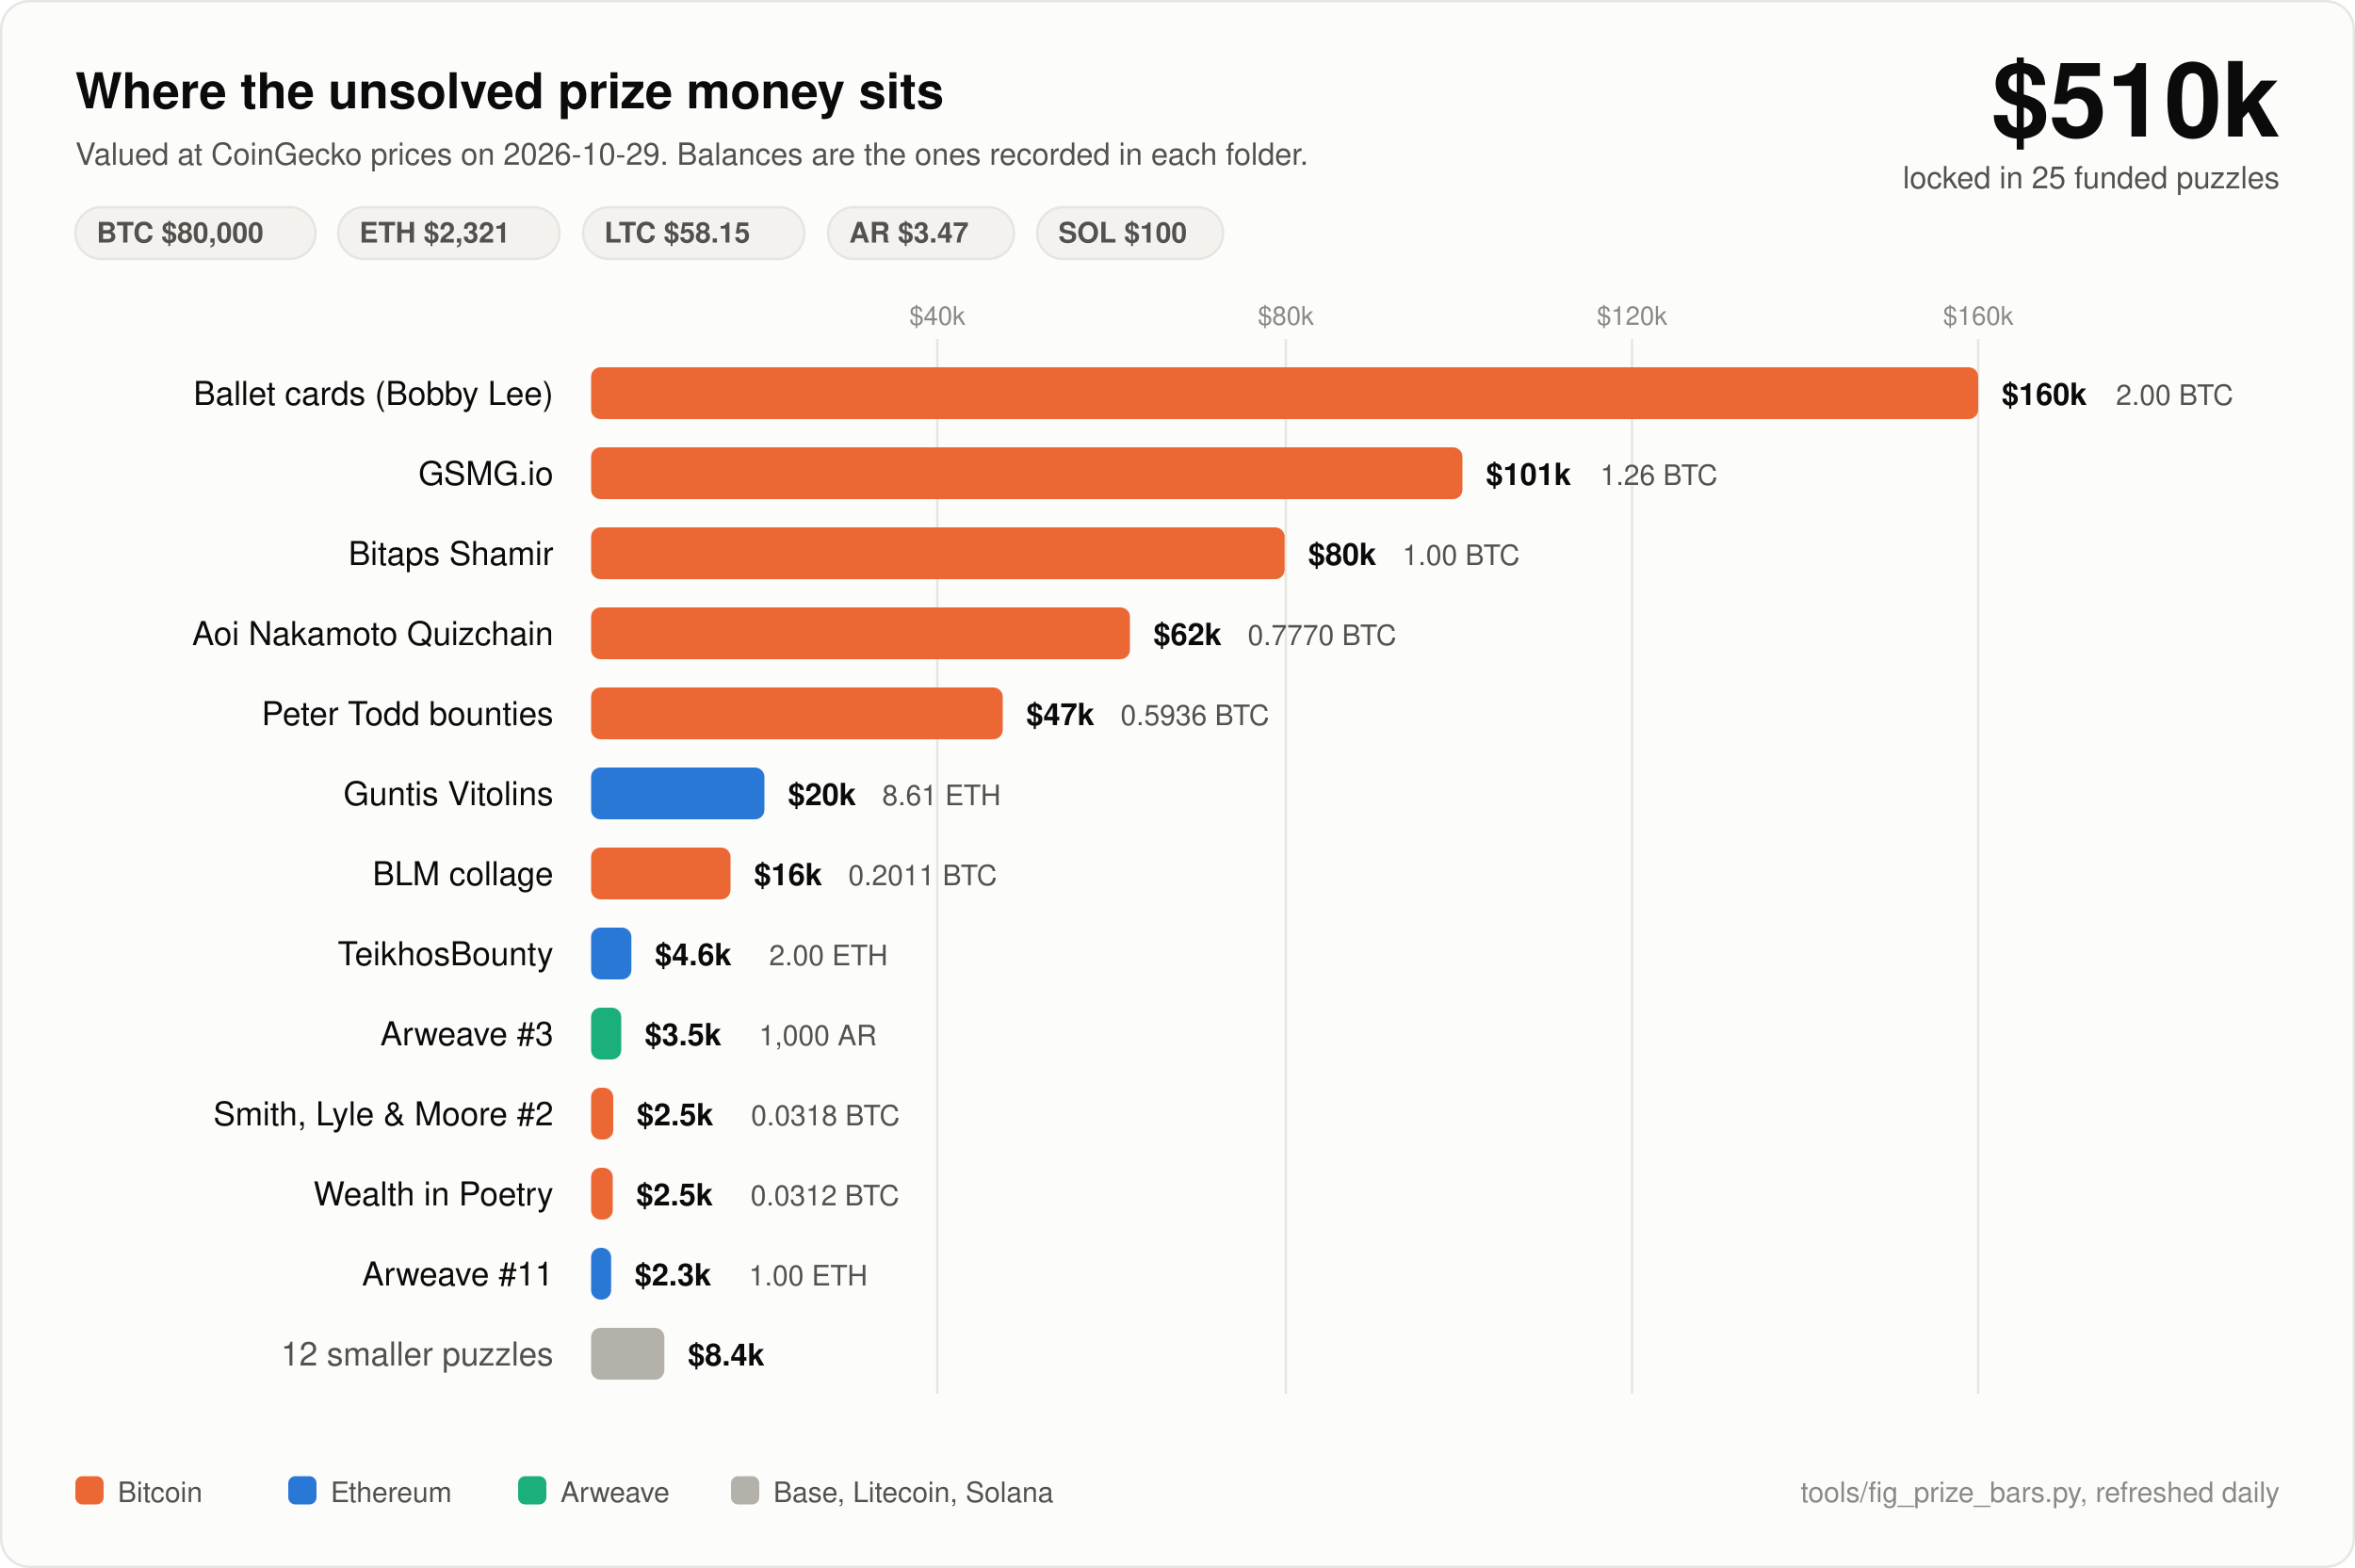
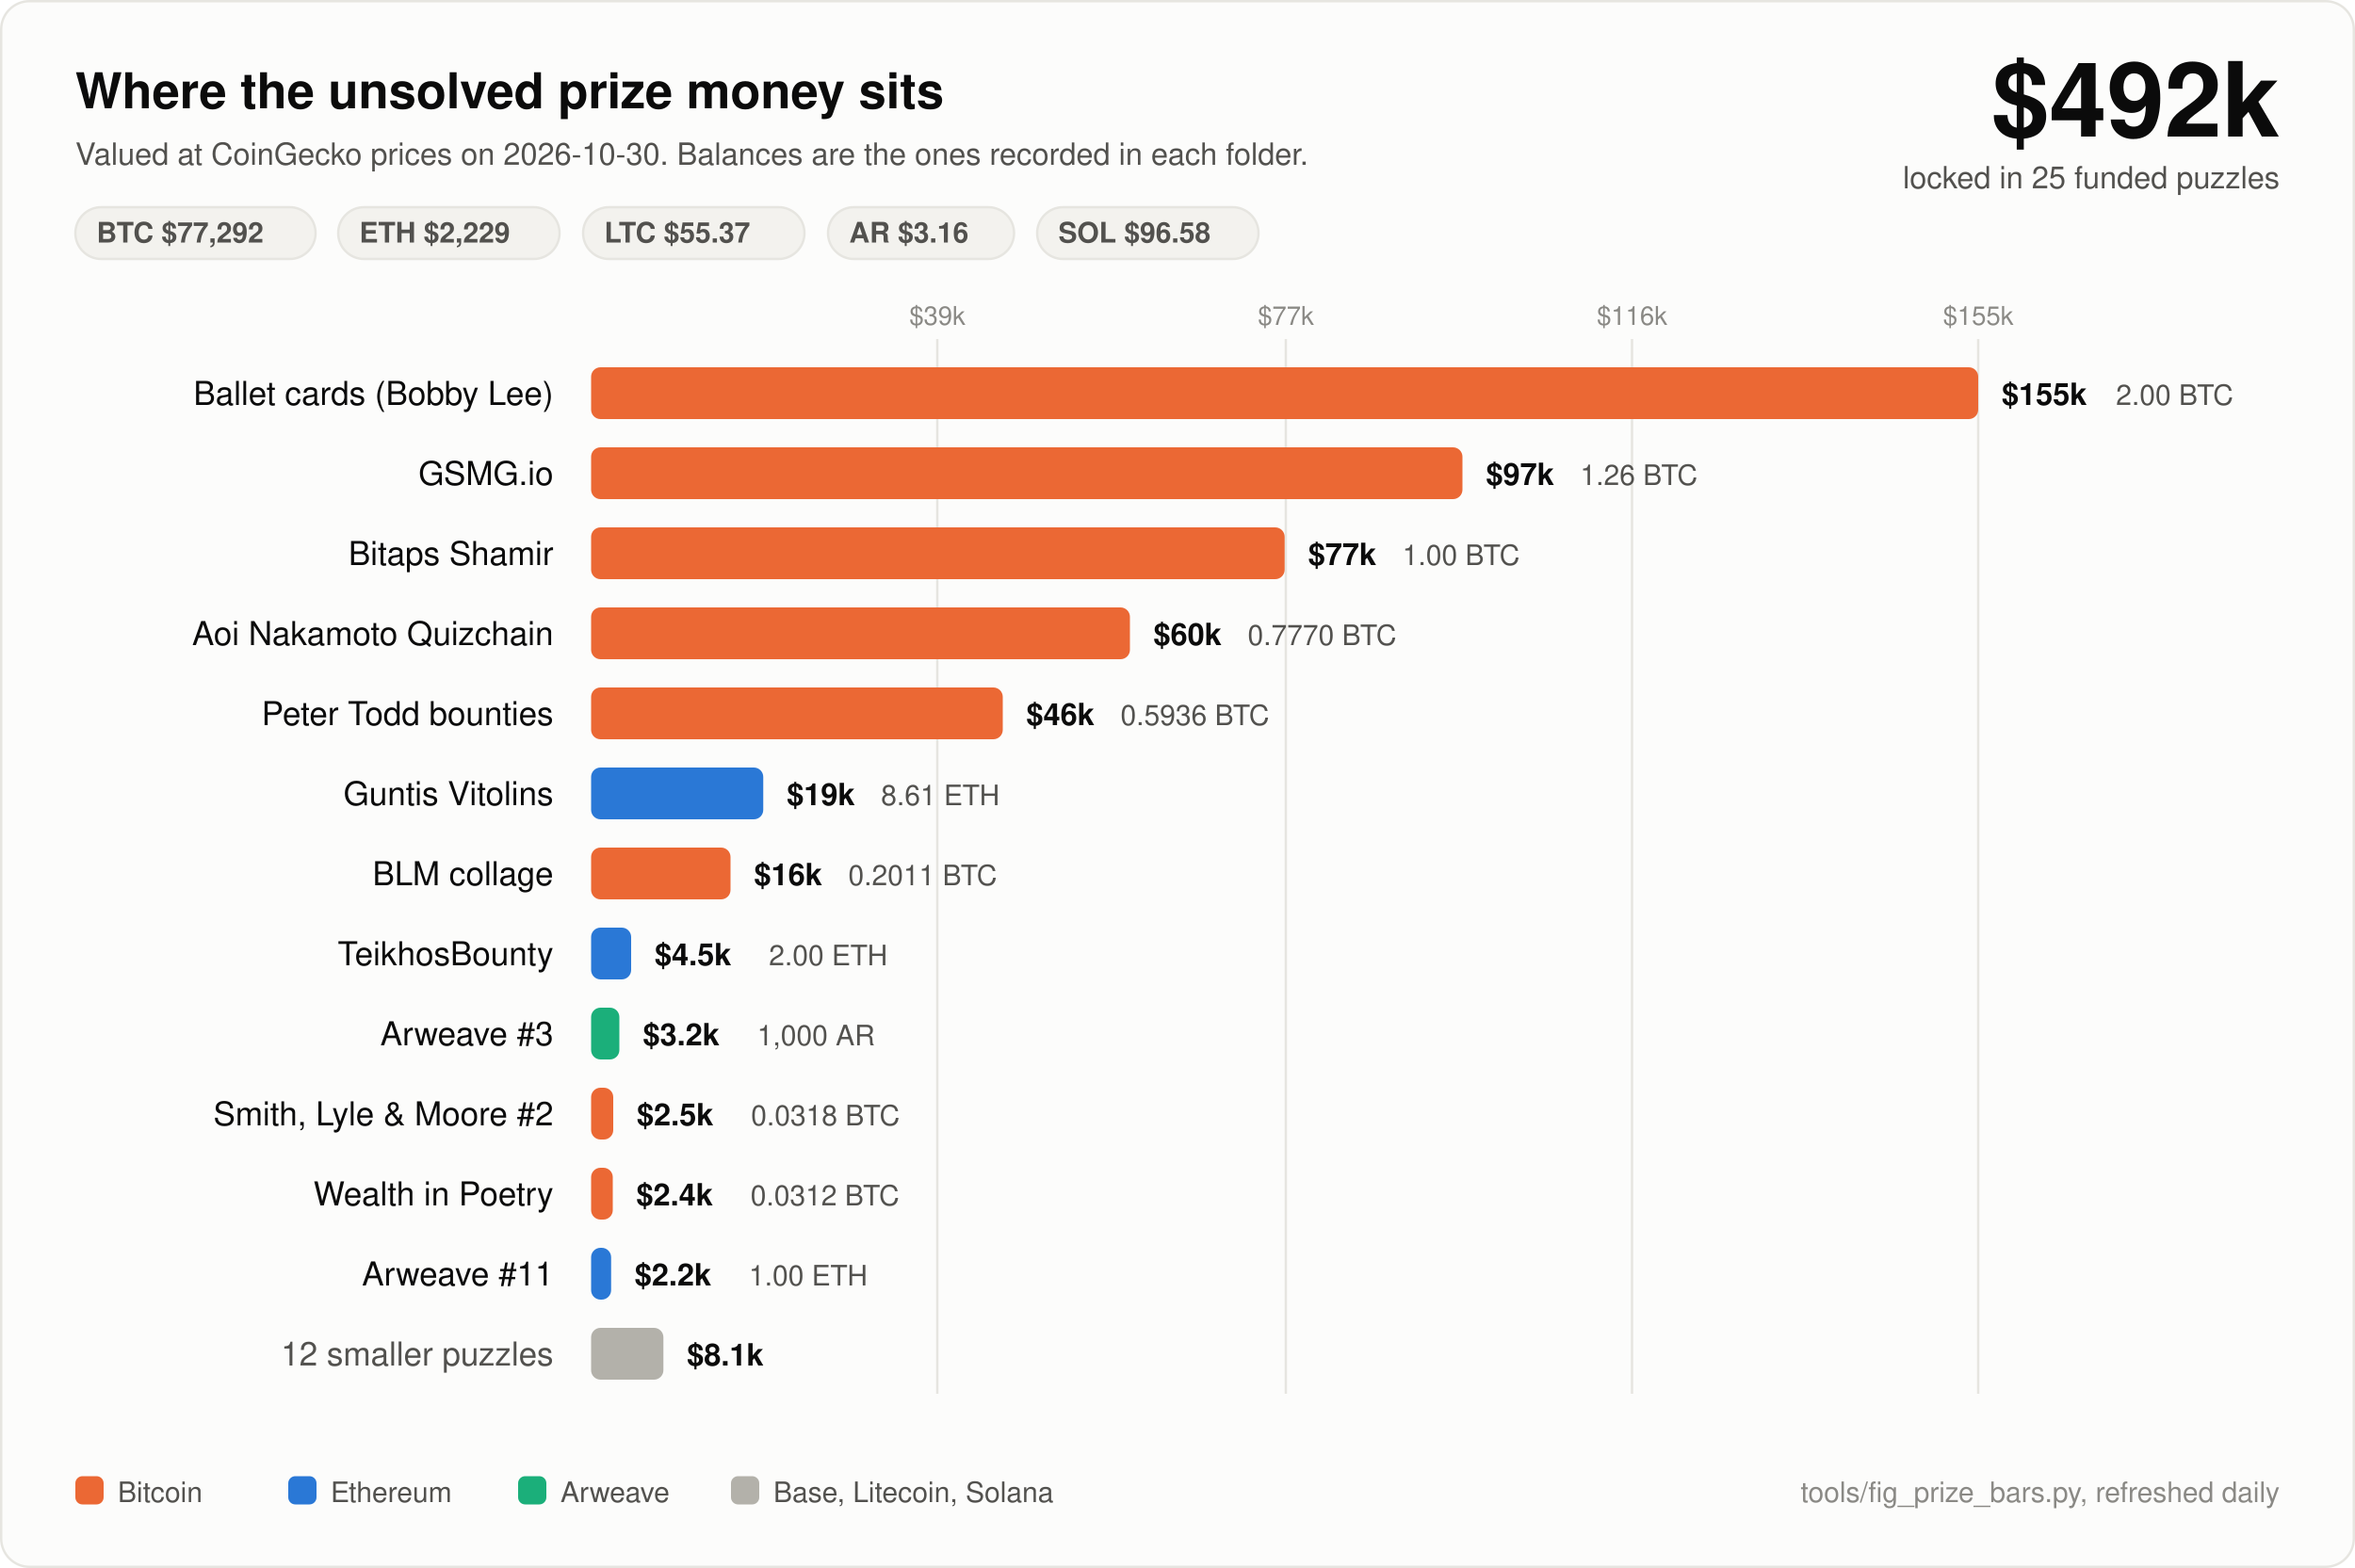
<svg xmlns="http://www.w3.org/2000/svg" width="1000" height="666" viewBox="0 0 1000 666" font-family="ui-sans-serif, -apple-system, Segoe UI, Helvetica, Arial, sans-serif">
  <rect x="0.5" y="0.5" width="999" height="665" rx="12" fill="#fcfcfb" stroke="#e6e5e0" />
  <text x="32" y="46" fill="#0b0b0b" font-size="21" font-weight="700">Where the unsolved prize money sits</text>
-   <text x="32" y="70" fill="#52514e" font-size="13">Valued at CoinGecko prices on 2026-10-29. Balances are the ones recorded in each folder.</text>
-   <text x="968" y="58" fill="#0b0b0b" font-size="44" font-weight="700" text-anchor="end">$510k</text>
+   <text x="32" y="70" fill="#52514e" font-size="13">Valued at CoinGecko prices on 2026-10-30. Balances are the ones recorded in each folder.</text>
+   <text x="968" y="58" fill="#0b0b0b" font-size="44" font-weight="700" text-anchor="end">$492k</text>
  <text x="968" y="80" fill="#52514e" font-size="13" text-anchor="end">locked in 25 funded puzzles</text>
  <rect x="32" y="88" width="102" height="22" rx="11" fill="#f3f2ee" stroke="#e6e5e0" />
-   <text x="41" y="103" fill="#52514e" font-size="12" font-weight="600">BTC $80,000</text>
+   <text x="41" y="103" fill="#52514e" font-size="12" font-weight="600">BTC $77,292</text>
  <rect x="143.6" y="88" width="94" height="22" rx="11" fill="#f3f2ee" stroke="#e6e5e0" />
-   <text x="152.6" y="103" fill="#52514e" font-size="12" font-weight="600">ETH $2,321</text>
+   <text x="152.6" y="103" fill="#52514e" font-size="12" font-weight="600">ETH $2,229</text>
  <rect x="247.6" y="88" width="94" height="22" rx="11" fill="#f3f2ee" stroke="#e6e5e0" />
-   <text x="256.6" y="103" fill="#52514e" font-size="12" font-weight="600">LTC $58.15</text>
+   <text x="256.6" y="103" fill="#52514e" font-size="12" font-weight="600">LTC $55.37</text>
  <rect x="351.6" y="88" width="79" height="22" rx="11" fill="#f3f2ee" stroke="#e6e5e0" />
-   <text x="360.6" y="103" fill="#52514e" font-size="12" font-weight="600">AR $3.47</text>
-   <rect x="440.4" y="88" width="79" height="22" rx="11" fill="#f3f2ee" stroke="#e6e5e0" />
-   <text x="449.4" y="103" fill="#52514e" font-size="12" font-weight="600">SOL $100</text>
+   <text x="360.6" y="103" fill="#52514e" font-size="12" font-weight="600">AR $3.16</text>
+   <rect x="440.4" y="88" width="94" height="22" rx="11" fill="#f3f2ee" stroke="#e6e5e0" />
+   <text x="449.4" y="103" fill="#52514e" font-size="12" font-weight="600">SOL $96.58</text>
  <line x1="398" y1="144" x2="398" y2="592" stroke="#e6e5e0" stroke-width="1" />
-   <text x="398" y="138" fill="#8a8985" font-size="11" text-anchor="middle">$40k</text>
+   <text x="398" y="138" fill="#8a8985" font-size="11" text-anchor="middle">$39k</text>
  <line x1="546" y1="144" x2="546" y2="592" stroke="#e6e5e0" stroke-width="1" />
-   <text x="546" y="138" fill="#8a8985" font-size="11" text-anchor="middle">$80k</text>
+   <text x="546" y="138" fill="#8a8985" font-size="11" text-anchor="middle">$77k</text>
  <line x1="693" y1="144" x2="693" y2="592" stroke="#e6e5e0" stroke-width="1" />
-   <text x="693" y="138" fill="#8a8985" font-size="11" text-anchor="middle">$120k</text>
+   <text x="693" y="138" fill="#8a8985" font-size="11" text-anchor="middle">$116k</text>
  <line x1="840" y1="144" x2="840" y2="592" stroke="#e6e5e0" stroke-width="1" />
-   <text x="840" y="138" fill="#8a8985" font-size="11" text-anchor="middle">$160k</text>
+   <text x="840" y="138" fill="#8a8985" font-size="11" text-anchor="middle">$155k</text>
  <text x="235" y="172" fill="#0b0b0b" font-size="14" text-anchor="end">Ballet cards (Bobby Lee)</text>
  <rect x="251" y="156" width="589.0" height="22" rx="4" fill="#eb6834" />
-   <text x="850.0" y="172" fill="#0b0b0b" font-size="13" font-weight="600">$160k</text>
+   <text x="850.0" y="172" fill="#0b0b0b" font-size="13" font-weight="600">$155k</text>
  <text x="898.5" y="172" fill="#52514e" font-size="12">2.00 BTC</text>
  <text x="235" y="206" fill="#0b0b0b" font-size="14" text-anchor="end">GSMG.io</text>
  <rect x="251" y="190" width="370.0" height="22" rx="4" fill="#eb6834" />
-   <text x="631.0" y="206" fill="#0b0b0b" font-size="13" font-weight="600">$101k</text>
-   <text x="679.5" y="206" fill="#52514e" font-size="12">1.26 BTC</text>
+   <text x="631.0" y="206" fill="#0b0b0b" font-size="13" font-weight="600">$97k</text>
+   <text x="671.0" y="206" fill="#52514e" font-size="12">1.26 BTC</text>
  <text x="235" y="240" fill="#0b0b0b" font-size="14" text-anchor="end">Bitaps Shamir</text>
  <rect x="251" y="224" width="294.5" height="22" rx="4" fill="#eb6834" />
-   <text x="555.5" y="240" fill="#0b0b0b" font-size="13" font-weight="600">$80k</text>
+   <text x="555.5" y="240" fill="#0b0b0b" font-size="13" font-weight="600">$77k</text>
  <text x="595.5" y="240" fill="#52514e" font-size="12">1.00 BTC</text>
  <text x="235" y="274" fill="#0b0b0b" font-size="14" text-anchor="end">Aoi Nakamoto Quizchain</text>
  <rect x="251" y="258" width="228.8" height="22" rx="4" fill="#eb6834" />
-   <text x="489.8" y="274" fill="#0b0b0b" font-size="13" font-weight="600">$62k</text>
+   <text x="489.8" y="274" fill="#0b0b0b" font-size="13" font-weight="600">$60k</text>
  <text x="529.8" y="274" fill="#52514e" font-size="12">0.7770 BTC</text>
  <text x="235" y="308" fill="#0b0b0b" font-size="14" text-anchor="end">Peter Todd bounties</text>
  <rect x="251" y="292" width="174.8" height="22" rx="4" fill="#eb6834" />
-   <text x="435.8" y="308" fill="#0b0b0b" font-size="13" font-weight="600">$47k</text>
+   <text x="435.8" y="308" fill="#0b0b0b" font-size="13" font-weight="600">$46k</text>
  <text x="475.8" y="308" fill="#52514e" font-size="12">0.5936 BTC</text>
  <text x="235" y="342" fill="#0b0b0b" font-size="14" text-anchor="end">Guntis Vitolins</text>
-   <rect x="251" y="326" width="73.6" height="22" rx="4" fill="#2a78d6" />
-   <text x="334.6" y="342" fill="#0b0b0b" font-size="13" font-weight="600">$20k</text>
-   <text x="374.6" y="342" fill="#52514e" font-size="12">8.61 ETH</text>
+   <rect x="251" y="326" width="73.1" height="22" rx="4" fill="#2a78d6" />
+   <text x="334.1" y="342" fill="#0b0b0b" font-size="13" font-weight="600">$19k</text>
+   <text x="374.1" y="342" fill="#52514e" font-size="12">8.61 ETH</text>
  <text x="235" y="376" fill="#0b0b0b" font-size="14" text-anchor="end">BLM collage</text>
  <rect x="251" y="360" width="59.2" height="22" rx="4" fill="#eb6834" />
  <text x="320.2" y="376" fill="#0b0b0b" font-size="13" font-weight="600">$16k</text>
  <text x="360.2" y="376" fill="#52514e" font-size="12">0.2011 BTC</text>
  <text x="235" y="410" fill="#0b0b0b" font-size="14" text-anchor="end">TeikhosBounty</text>
-   <rect x="251" y="394" width="17.1" height="22" rx="4" fill="#2a78d6" />
-   <text x="278.1" y="410" fill="#0b0b0b" font-size="13" font-weight="600">$4.6k</text>
-   <text x="326.6" y="410" fill="#52514e" font-size="12">2.00 ETH</text>
+   <rect x="251" y="394" width="17.0" height="22" rx="4" fill="#2a78d6" />
+   <text x="278.0" y="410" fill="#0b0b0b" font-size="13" font-weight="600">$4.5k</text>
+   <text x="326.5" y="410" fill="#52514e" font-size="12">2.00 ETH</text>
  <text x="235" y="444" fill="#0b0b0b" font-size="14" text-anchor="end">Arweave #3</text>
-   <rect x="251" y="428" width="12.8" height="22" rx="4" fill="#1baf7a" />
-   <text x="273.8" y="444" fill="#0b0b0b" font-size="13" font-weight="600">$3.5k</text>
-   <text x="322.3" y="444" fill="#52514e" font-size="12">1,000 AR</text>
+   <rect x="251" y="428" width="12.0" height="22" rx="4" fill="#1baf7a" />
+   <text x="273.0" y="444" fill="#0b0b0b" font-size="13" font-weight="600">$3.2k</text>
+   <text x="321.5" y="444" fill="#52514e" font-size="12">1,000 AR</text>
  <text x="235" y="478" fill="#0b0b0b" font-size="14" text-anchor="end">Smith, Lyle &amp; Moore #2</text>
  <rect x="251" y="462" width="9.4" height="22" rx="4" fill="#eb6834" />
  <text x="270.4" y="478" fill="#0b0b0b" font-size="13" font-weight="600">$2.5k</text>
  <text x="318.9" y="478" fill="#52514e" font-size="12">0.0318 BTC</text>
  <text x="235" y="512" fill="#0b0b0b" font-size="14" text-anchor="end">Wealth in Poetry</text>
  <rect x="251" y="496" width="9.2" height="22" rx="4" fill="#eb6834" />
-   <text x="270.2" y="512" fill="#0b0b0b" font-size="13" font-weight="600">$2.5k</text>
+   <text x="270.2" y="512" fill="#0b0b0b" font-size="13" font-weight="600">$2.4k</text>
  <text x="318.7" y="512" fill="#52514e" font-size="12">0.0312 BTC</text>
  <text x="235" y="546" fill="#0b0b0b" font-size="14" text-anchor="end">Arweave #11</text>
  <rect x="251" y="530" width="8.5" height="22" rx="4" fill="#2a78d6" />
-   <text x="269.5" y="546" fill="#0b0b0b" font-size="13" font-weight="600">$2.3k</text>
+   <text x="269.5" y="546" fill="#0b0b0b" font-size="13" font-weight="600">$2.2k</text>
  <text x="318.0" y="546" fill="#52514e" font-size="12">1.00 ETH</text>
  <text x="235" y="580" fill="#52514e" font-size="14" text-anchor="end">12 smaller puzzles</text>
-   <rect x="251" y="564" width="31.1" height="22" rx="4" fill="#b3b1aa" />
-   <text x="292.1" y="580" fill="#0b0b0b" font-size="13" font-weight="600">$8.4k</text>
+   <rect x="251" y="564" width="30.7" height="22" rx="4" fill="#b3b1aa" />
+   <text x="291.7" y="580" fill="#0b0b0b" font-size="13" font-weight="600">$8.1k</text>
  <rect x="32" y="627" width="12" height="12" rx="3" fill="#eb6834" />
  <text x="50" y="638" fill="#52514e" font-size="12">Bitcoin</text>
  <rect x="122.4" y="627" width="12" height="12" rx="3" fill="#2a78d6" />
  <text x="140.4" y="638" fill="#52514e" font-size="12">Ethereum</text>
  <rect x="220.0" y="627" width="12" height="12" rx="3" fill="#1baf7a" />
  <text x="238.0" y="638" fill="#52514e" font-size="12">Arweave</text>
  <rect x="310.4" y="627" width="12" height="12" rx="3" fill="#b3b1aa" />
  <text x="328.4" y="638" fill="#52514e" font-size="12">Base, Litecoin, Solana</text>
  <text x="968" y="638" fill="#8a8985" font-size="12" text-anchor="end">tools/fig_prize_bars.py, refreshed daily</text>
</svg>
